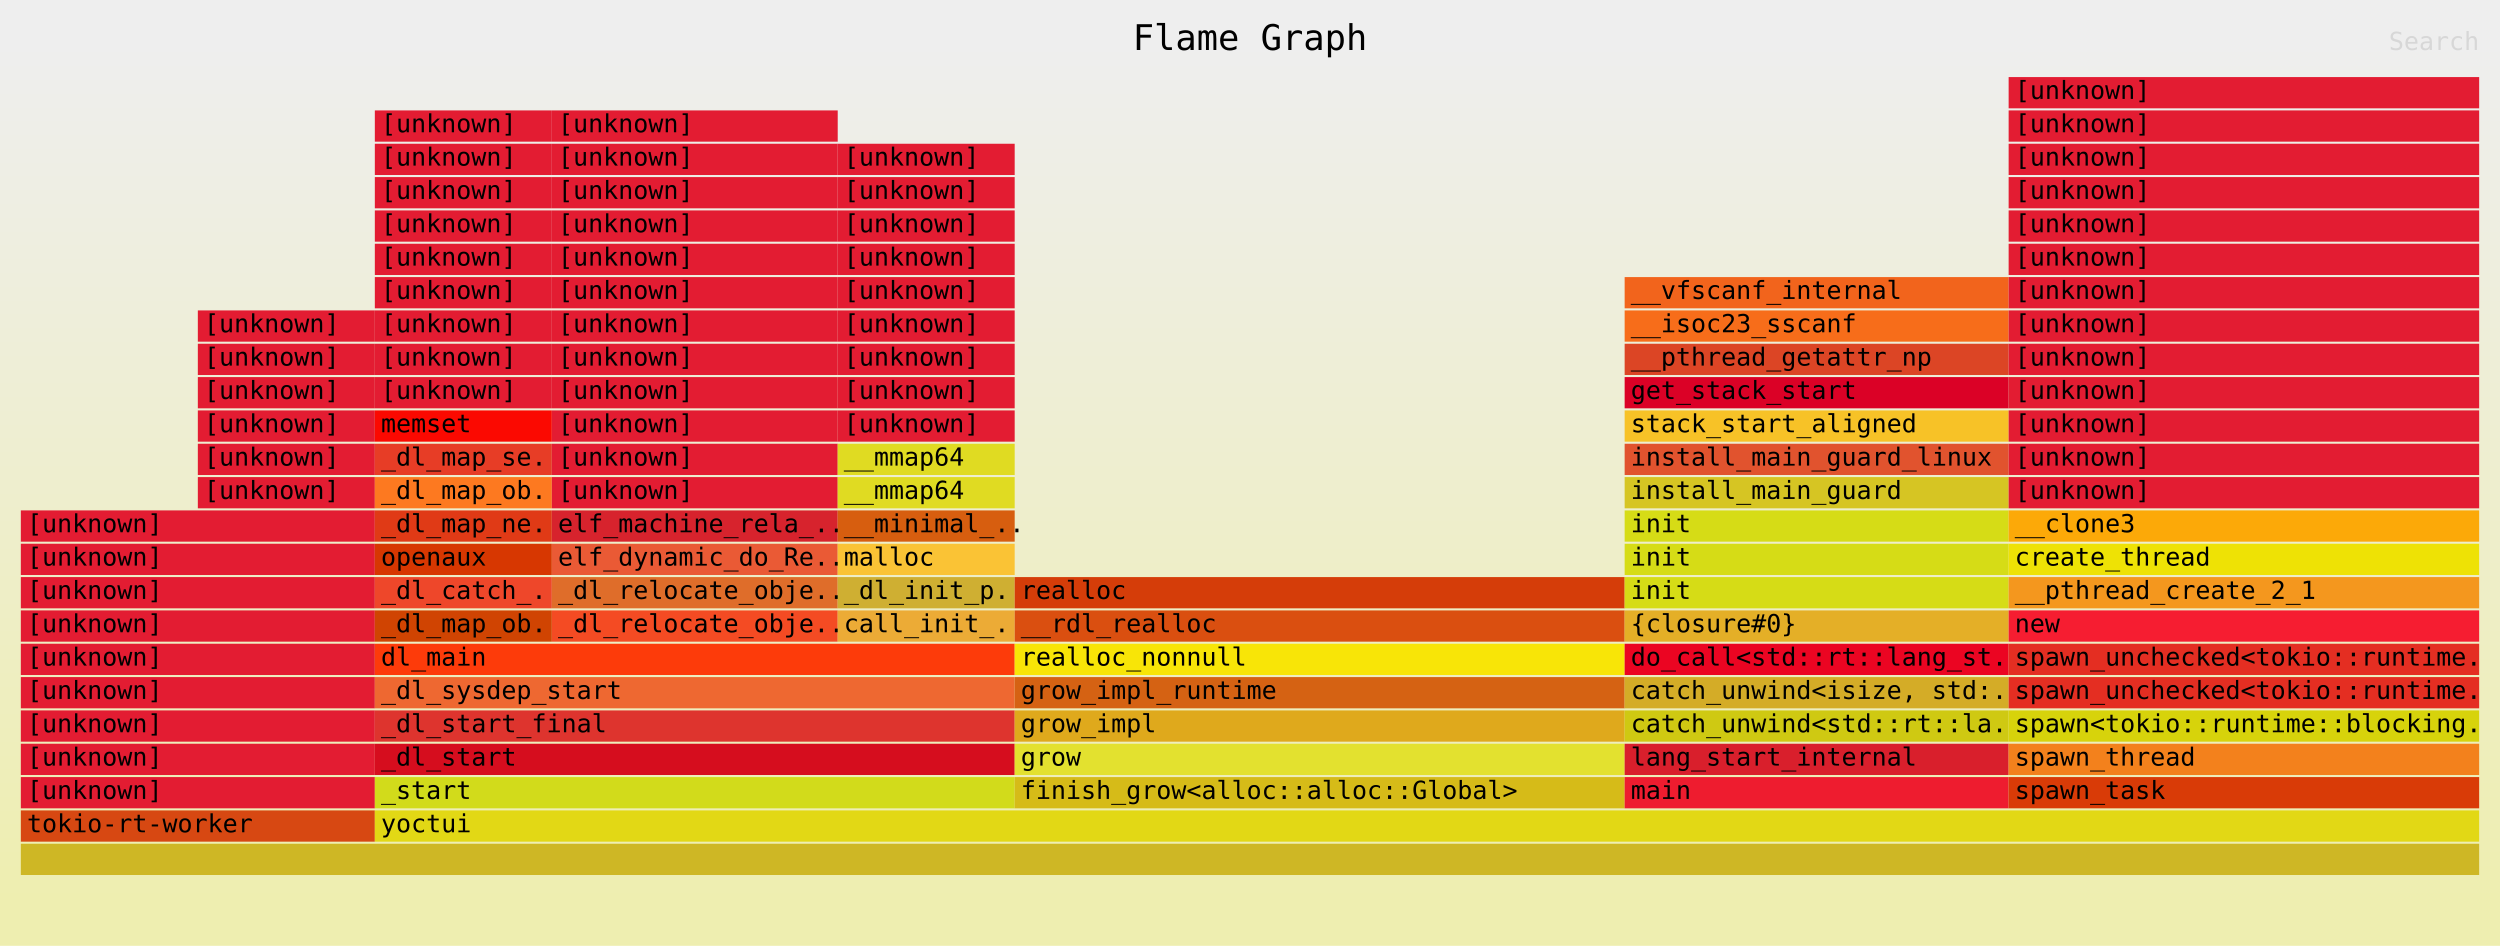
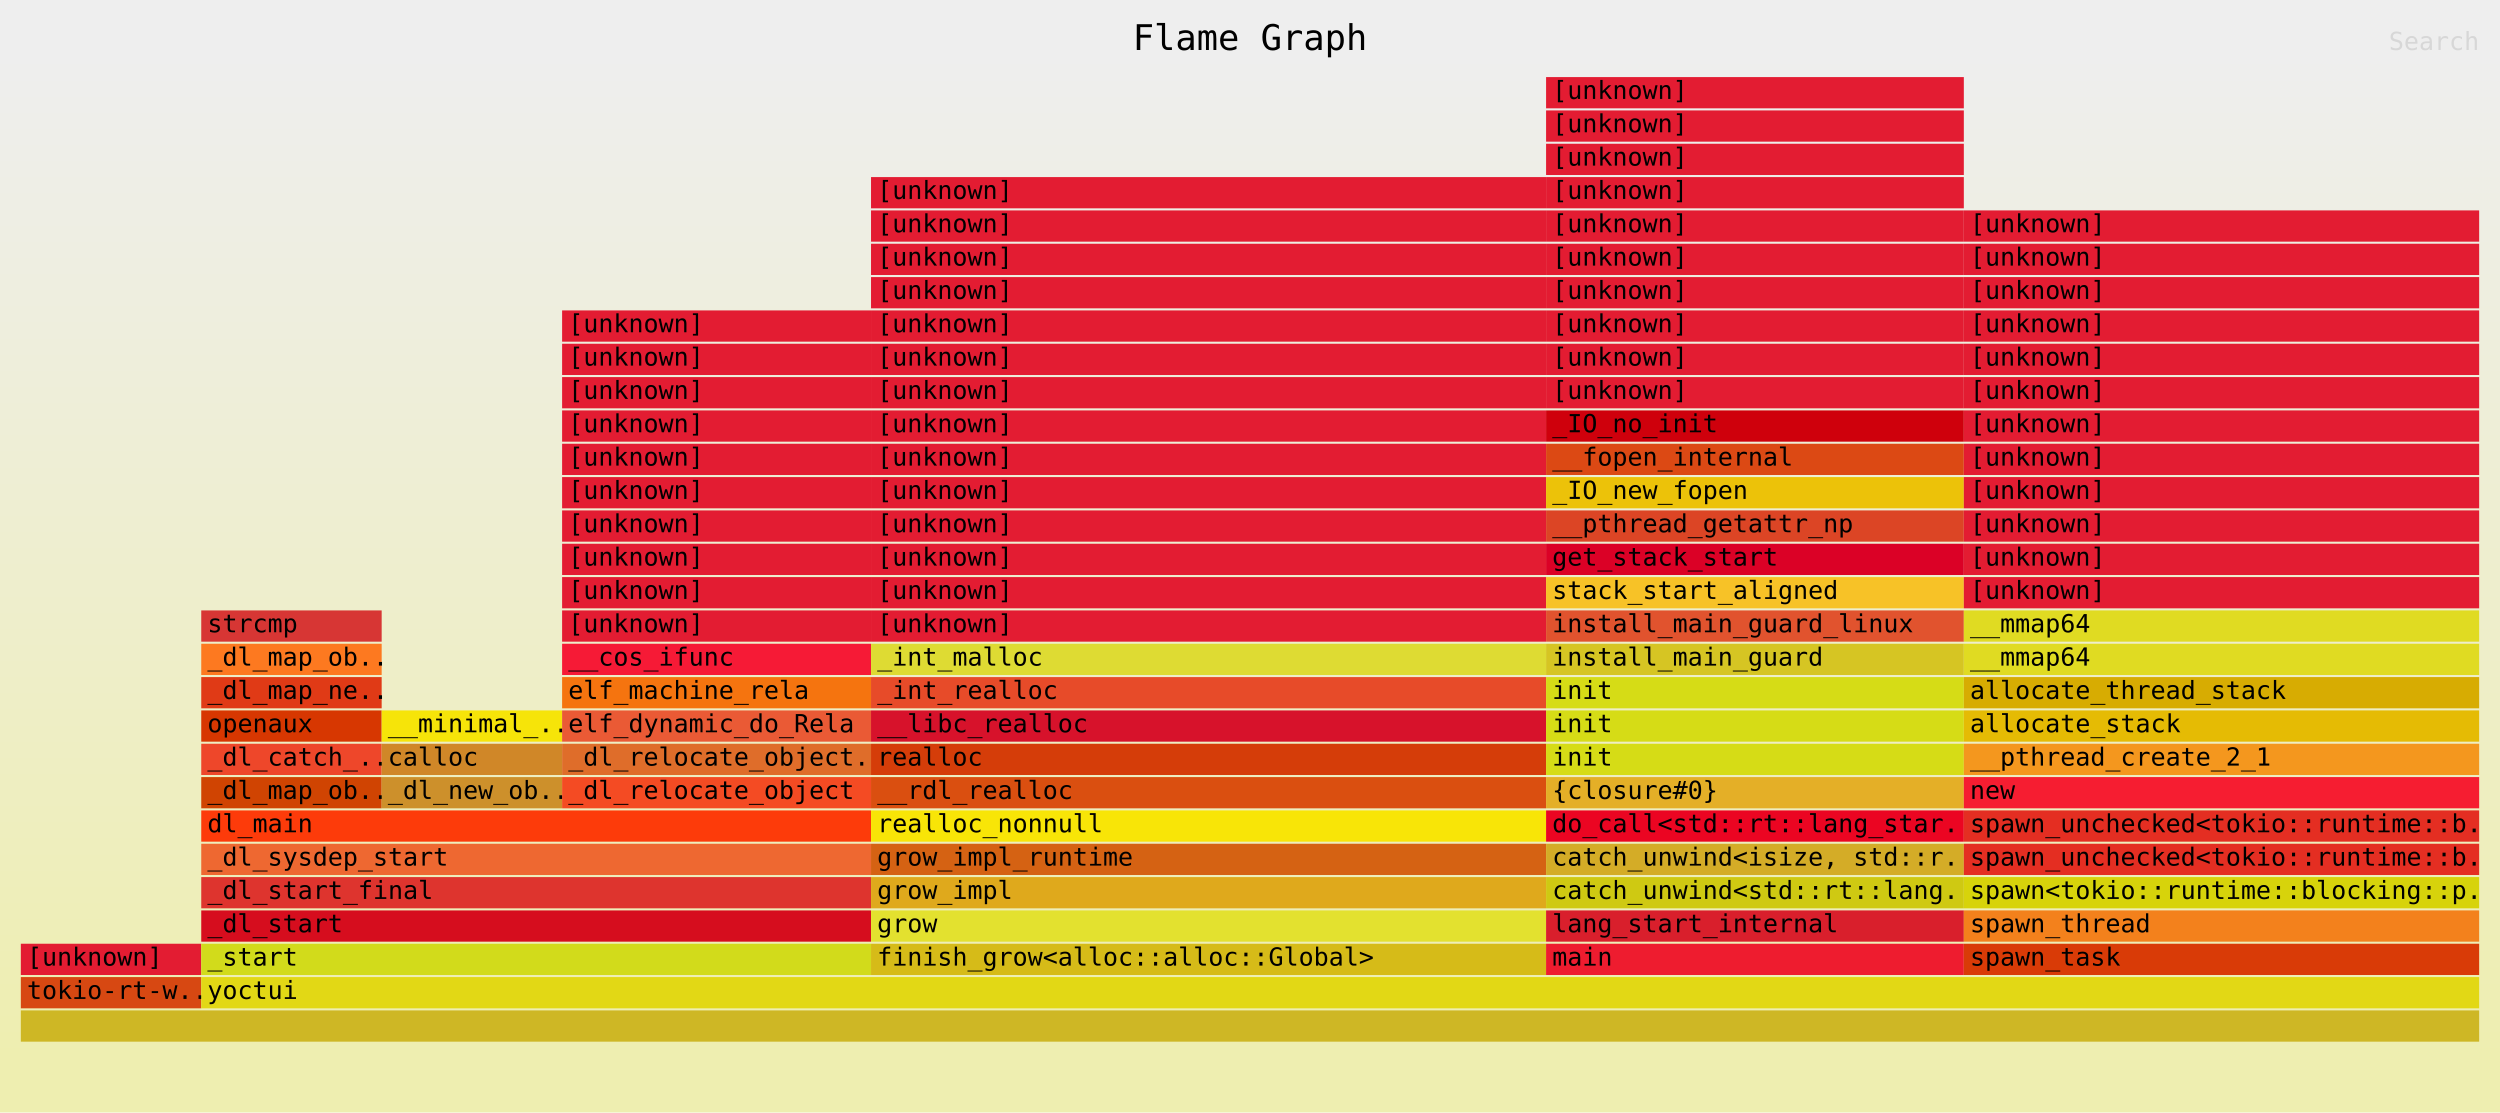
- <svg xmlns="http://www.w3.org/2000/svg" xmlns:ns1="http://github.com/jonhoo/inferno" version="1.1" width="1200" height="454" viewBox="0 0 1200 454">
+ <svg xmlns="http://www.w3.org/2000/svg" xmlns:ns1="http://github.com/jonhoo/inferno" version="1.1" width="1200" height="534" viewBox="0 0 1200 534">
  <defs>
    <linearGradient id="background" y1="0" y2="1" x1="0" x2="0">
      <stop stop-color="#eeeeee" offset="5%" />
      <stop stop-color="#eeeeb0" offset="95%" />
    </linearGradient>
  </defs>
  <style type="text/css">
text { font-family:monospace; font-size:12px }
#title { text-anchor:middle; font-size:17px; }
#matched { text-anchor:end; }
#search { text-anchor:end; opacity:0.1; cursor:pointer; }
#search:hover, #search.show { opacity:1; }
#subtitle { text-anchor:middle; font-color:rgb(160,160,160); }
#unzoom { cursor:pointer; }
#frames &gt; *:hover { stroke:black; stroke-width:0.5; cursor:pointer; }
.hide { display:none; }
.parent { opacity:0.5; }
</style>
-   <rect x="0" y="0" width="100%" height="454" fill="url(#background)" />
+   <rect x="0" y="0" width="100%" height="534" fill="url(#background)" />
  <text id="title" fill="rgb(0,0,0)" x="50%" y="24.00">Flame Graph</text>
-   <text id="details" fill="rgb(0,0,0)" x="10" y="437.00"> </text>
+   <text id="details" fill="rgb(0,0,0)" x="10" y="517.00"> </text>
  <text id="unzoom" class="hide" fill="rgb(0,0,0)" x="10" y="24.00">Reset Zoom</text>
  <text id="search" fill="rgb(0,0,0)" x="1190" y="24.00">Search</text>
-   <text id="matched" fill="rgb(0,0,0)" x="1190" y="437.00"> </text>
-   <svg id="frames" x="10" width="1180" total_samples="6965149">
-     <g>
-       <rect x="0%" y="389" width="14.4%" height="15" fill="rgb(215,72,18)" ns1:x="0" ns1:w="1003008" />
-       <text x="0.25%" y="399.50">tokio-rt-worker</text>
-     </g>
-     <g>
-       <rect x="0%" y="373" width="14.4%" height="15" fill="rgb(227,28,50)" ns1:x="0" ns1:w="1003008" />
-       <text x="0.25%" y="383.50">[unknown]</text>
-     </g>
-     <g>
-       <rect x="0%" y="357" width="14.4%" height="15" fill="rgb(227,28,50)" ns1:x="0" ns1:w="1003008" />
-       <text x="0.25%" y="367.50">[unknown]</text>
-     </g>
-     <g>
-       <rect x="0%" y="341" width="14.4%" height="15" fill="rgb(227,28,50)" ns1:x="0" ns1:w="1003008" />
-       <text x="0.25%" y="351.50">[unknown]</text>
-     </g>
-     <g>
-       <rect x="0%" y="325" width="14.4%" height="15" fill="rgb(227,28,50)" ns1:x="0" ns1:w="1003008" />
-       <text x="0.25%" y="335.50">[unknown]</text>
-     </g>
-     <g>
-       <rect x="0%" y="309" width="14.4%" height="15" fill="rgb(227,28,50)" ns1:x="0" ns1:w="1003008" />
-       <text x="0.25%" y="319.50">[unknown]</text>
-     </g>
-     <g>
-       <rect x="0%" y="293" width="14.4%" height="15" fill="rgb(227,28,50)" ns1:x="0" ns1:w="1003008" />
-       <text x="0.25%" y="303.50">[unknown]</text>
-     </g>
-     <g>
-       <rect x="0%" y="277" width="14.4%" height="15" fill="rgb(227,28,50)" ns1:x="0" ns1:w="1003008" />
-       <text x="0.25%" y="287.50">[unknown]</text>
-     </g>
-     <g>
-       <rect x="0%" y="261" width="14.4%" height="15" fill="rgb(227,28,50)" ns1:x="0" ns1:w="1003008" />
-       <text x="0.25%" y="271.50">[unknown]</text>
-     </g>
-     <g>
-       <rect x="0%" y="245" width="14.4%" height="15" fill="rgb(227,28,50)" ns1:x="0" ns1:w="1003008" />
-       <text x="0.25%" y="255.50">[unknown]</text>
-     </g>
-     <g>
-       <rect x="7.2%" y="229" width="7.2%" height="15" fill="rgb(227,28,50)" ns1:x="501504" ns1:w="501504" />
-       <text x="7.45%" y="239.50">[unknown]</text>
-     </g>
-     <g>
-       <rect x="7.2%" y="213" width="7.2%" height="15" fill="rgb(227,28,50)" ns1:x="501504" ns1:w="501504" />
-       <text x="7.45%" y="223.50">[unknown]</text>
-     </g>
-     <g>
-       <rect x="7.2%" y="197" width="7.2%" height="15" fill="rgb(227,28,50)" ns1:x="501504" ns1:w="501504" />
-       <text x="7.45%" y="207.50">[unknown]</text>
-     </g>
-     <g>
-       <rect x="7.2%" y="181" width="7.2%" height="15" fill="rgb(227,28,50)" ns1:x="501504" ns1:w="501504" />
-       <text x="7.45%" y="191.50">[unknown]</text>
-     </g>
-     <g>
-       <rect x="7.2%" y="165" width="7.2%" height="15" fill="rgb(227,28,50)" ns1:x="501504" ns1:w="501504" />
-       <text x="7.45%" y="175.50">[unknown]</text>
-     </g>
-     <g>
-       <rect x="7.2%" y="149" width="7.2%" height="15" fill="rgb(227,28,50)" ns1:x="501504" ns1:w="501504" />
-       <text x="7.45%" y="159.50">[unknown]</text>
-     </g>
-     <g>
-       <rect x="14.4%" y="293" width="7.2%" height="15" fill="rgb(208,68,2)" ns1:x="1003008" ns1:w="501504" />
-       <text x="14.65%" y="303.50">_dl_map_ob..</text>
-     </g>
-     <g>
-       <rect x="14.4%" y="277" width="7.2%" height="15" fill="rgb(238,71,42)" ns1:x="1003008" ns1:w="501504" />
-       <text x="14.65%" y="287.50">_dl_catch_..</text>
-     </g>
-     <g>
-       <rect x="14.4%" y="261" width="7.2%" height="15" fill="rgb(215,55,1)" ns1:x="1003008" ns1:w="501504" />
-       <text x="14.65%" y="271.50">openaux</text>
-     </g>
-     <g>
-       <rect x="14.4%" y="245" width="7.2%" height="15" fill="rgb(224,58,22)" ns1:x="1003008" ns1:w="501504" />
-       <text x="14.65%" y="255.50">_dl_map_ne..</text>
-     </g>
-     <g>
-       <rect x="14.4%" y="229" width="7.2%" height="15" fill="rgb(253,121,32)" ns1:x="1003008" ns1:w="501504" />
-       <text x="14.65%" y="239.50">_dl_map_ob..</text>
-     </g>
-     <g>
-       <rect x="14.4%" y="213" width="7.2%" height="15" fill="rgb(231,61,38)" ns1:x="1003008" ns1:w="501504" />
-       <text x="14.65%" y="223.50">_dl_map_se..</text>
-     </g>
-     <g>
-       <rect x="14.4%" y="197" width="7.2%" height="15" fill="rgb(251,9,1)" ns1:x="1003008" ns1:w="501504" />
-       <text x="14.65%" y="207.50">memset</text>
-     </g>
-     <g>
-       <rect x="14.4%" y="181" width="7.2%" height="15" fill="rgb(227,28,50)" ns1:x="1003008" ns1:w="501504" />
-       <text x="14.65%" y="191.50">[unknown]</text>
-     </g>
-     <g>
-       <rect x="14.4%" y="165" width="7.2%" height="15" fill="rgb(227,28,50)" ns1:x="1003008" ns1:w="501504" />
-       <text x="14.65%" y="175.50">[unknown]</text>
-     </g>
-     <g>
-       <rect x="14.4%" y="149" width="7.2%" height="15" fill="rgb(227,28,50)" ns1:x="1003008" ns1:w="501504" />
-       <text x="14.65%" y="159.50">[unknown]</text>
-     </g>
-     <g>
-       <rect x="14.4%" y="133" width="7.2%" height="15" fill="rgb(227,28,50)" ns1:x="1003008" ns1:w="501504" />
-       <text x="14.65%" y="143.50">[unknown]</text>
-     </g>
-     <g>
-       <rect x="14.4%" y="117" width="7.2%" height="15" fill="rgb(227,28,50)" ns1:x="1003008" ns1:w="501504" />
-       <text x="14.65%" y="127.50">[unknown]</text>
-     </g>
-     <g>
-       <rect x="14.4%" y="101" width="7.2%" height="15" fill="rgb(227,28,50)" ns1:x="1003008" ns1:w="501504" />
-       <text x="14.65%" y="111.50">[unknown]</text>
-     </g>
-     <g>
-       <rect x="14.4%" y="85" width="7.2%" height="15" fill="rgb(227,28,50)" ns1:x="1003008" ns1:w="501504" />
-       <text x="14.65%" y="95.50">[unknown]</text>
-     </g>
-     <g>
-       <rect x="14.4%" y="69" width="7.2%" height="15" fill="rgb(227,28,50)" ns1:x="1003008" ns1:w="501504" />
-       <text x="14.65%" y="79.50">[unknown]</text>
-     </g>
-     <g>
-       <rect x="14.4%" y="53" width="7.2%" height="15" fill="rgb(227,28,50)" ns1:x="1003008" ns1:w="501504" />
-       <text x="14.65%" y="63.50">[unknown]</text>
-     </g>
-     <g>
-       <rect x="21.601%" y="293" width="11.628%" height="15" fill="rgb(244,75,35)" ns1:x="1504512" ns1:w="809879" />
-       <text x="21.851%" y="303.50">_dl_relocate_obje..</text>
-     </g>
-     <g>
-       <rect x="21.601%" y="277" width="11.628%" height="15" fill="rgb(223,109,42)" ns1:x="1504512" ns1:w="809879" />
-       <text x="21.851%" y="287.50">_dl_relocate_obje..</text>
-     </g>
-     <g>
-       <rect x="21.601%" y="261" width="11.628%" height="15" fill="rgb(234,90,53)" ns1:x="1504512" ns1:w="809879" />
-       <text x="21.851%" y="271.50">elf_dynamic_do_Re..</text>
-     </g>
-     <g>
-       <rect x="21.601%" y="245" width="11.628%" height="15" fill="rgb(215,35,45)" ns1:x="1504512" ns1:w="809879" />
-       <text x="21.851%" y="255.50">elf_machine_rela_..</text>
-     </g>
-     <g>
-       <rect x="21.601%" y="229" width="11.628%" height="15" fill="rgb(227,28,50)" ns1:x="1504512" ns1:w="809879" />
-       <text x="21.851%" y="239.50">[unknown]</text>
-     </g>
-     <g>
-       <rect x="21.601%" y="213" width="11.628%" height="15" fill="rgb(227,28,50)" ns1:x="1504512" ns1:w="809879" />
-       <text x="21.851%" y="223.50">[unknown]</text>
-     </g>
-     <g>
-       <rect x="21.601%" y="197" width="11.628%" height="15" fill="rgb(227,28,50)" ns1:x="1504512" ns1:w="809879" />
-       <text x="21.851%" y="207.50">[unknown]</text>
-     </g>
-     <g>
-       <rect x="21.601%" y="181" width="11.628%" height="15" fill="rgb(227,28,50)" ns1:x="1504512" ns1:w="809879" />
-       <text x="21.851%" y="191.50">[unknown]</text>
-     </g>
-     <g>
-       <rect x="21.601%" y="165" width="11.628%" height="15" fill="rgb(227,28,50)" ns1:x="1504512" ns1:w="809879" />
-       <text x="21.851%" y="175.50">[unknown]</text>
-     </g>
-     <g>
-       <rect x="21.601%" y="149" width="11.628%" height="15" fill="rgb(227,28,50)" ns1:x="1504512" ns1:w="809879" />
-       <text x="21.851%" y="159.50">[unknown]</text>
-     </g>
-     <g>
-       <rect x="21.601%" y="133" width="11.628%" height="15" fill="rgb(227,28,50)" ns1:x="1504512" ns1:w="809879" />
-       <text x="21.851%" y="143.50">[unknown]</text>
-     </g>
-     <g>
-       <rect x="21.601%" y="117" width="11.628%" height="15" fill="rgb(227,28,50)" ns1:x="1504512" ns1:w="809879" />
-       <text x="21.851%" y="127.50">[unknown]</text>
-     </g>
-     <g>
-       <rect x="21.601%" y="101" width="11.628%" height="15" fill="rgb(227,28,50)" ns1:x="1504512" ns1:w="809879" />
-       <text x="21.851%" y="111.50">[unknown]</text>
-     </g>
-     <g>
-       <rect x="21.601%" y="85" width="11.628%" height="15" fill="rgb(227,28,50)" ns1:x="1504512" ns1:w="809879" />
-       <text x="21.851%" y="95.50">[unknown]</text>
-     </g>
-     <g>
-       <rect x="21.601%" y="69" width="11.628%" height="15" fill="rgb(227,28,50)" ns1:x="1504512" ns1:w="809879" />
-       <text x="21.851%" y="79.50">[unknown]</text>
-     </g>
-     <g>
-       <rect x="21.601%" y="53" width="11.628%" height="15" fill="rgb(227,28,50)" ns1:x="1504512" ns1:w="809879" />
-       <text x="21.851%" y="63.50">[unknown]</text>
-     </g>
-     <g>
-       <rect x="14.4%" y="373" width="26.028%" height="15" fill="rgb(210,219,27)" ns1:x="1003008" ns1:w="1812887" />
-       <text x="14.65%" y="383.50">_start</text>
-     </g>
-     <g>
-       <rect x="14.4%" y="357" width="26.028%" height="15" fill="rgb(214,13,30)" ns1:x="1003008" ns1:w="1812887" />
-       <text x="14.65%" y="367.50">_dl_start</text>
-     </g>
-     <g>
-       <rect x="14.4%" y="341" width="26.028%" height="15" fill="rgb(222,52,46)" ns1:x="1003008" ns1:w="1812887" />
-       <text x="14.65%" y="351.50">_dl_start_final</text>
-     </g>
-     <g>
-       <rect x="14.4%" y="325" width="26.028%" height="15" fill="rgb(238,104,49)" ns1:x="1003008" ns1:w="1812887" />
-       <text x="14.65%" y="335.50">_dl_sysdep_start</text>
-     </g>
-     <g>
-       <rect x="14.4%" y="309" width="26.028%" height="15" fill="rgb(253,59,10)" ns1:x="1003008" ns1:w="1812887" />
-       <text x="14.65%" y="319.50">dl_main</text>
-     </g>
-     <g>
-       <rect x="33.228%" y="293" width="7.2%" height="15" fill="rgb(236,171,54)" ns1:x="2314391" ns1:w="501504" />
-       <text x="33.478%" y="303.50">call_init_..</text>
-     </g>
-     <g>
-       <rect x="33.228%" y="277" width="7.2%" height="15" fill="rgb(207,175,50)" ns1:x="2314391" ns1:w="501504" />
-       <text x="33.478%" y="287.50">_dl_init_p..</text>
-     </g>
-     <g>
-       <rect x="33.228%" y="261" width="7.2%" height="15" fill="rgb(250,195,53)" ns1:x="2314391" ns1:w="501504" />
-       <text x="33.478%" y="271.50">malloc</text>
-     </g>
-     <g>
-       <rect x="33.228%" y="245" width="7.2%" height="15" fill="rgb(215,94,15)" ns1:x="2314391" ns1:w="501504" />
-       <text x="33.478%" y="255.50">__minimal_..</text>
-     </g>
-     <g>
-       <rect x="33.228%" y="229" width="7.2%" height="15" fill="rgb(224,219,34)" ns1:x="2314391" ns1:w="501504" />
-       <text x="33.478%" y="239.50">__mmap64</text>
-     </g>
-     <g>
-       <rect x="33.228%" y="213" width="7.2%" height="15" fill="rgb(224,219,34)" ns1:x="2314391" ns1:w="501504" />
-       <text x="33.478%" y="223.50">__mmap64</text>
-     </g>
-     <g>
-       <rect x="33.228%" y="197" width="7.2%" height="15" fill="rgb(227,28,50)" ns1:x="2314391" ns1:w="501504" />
-       <text x="33.478%" y="207.50">[unknown]</text>
-     </g>
-     <g>
-       <rect x="33.228%" y="181" width="7.2%" height="15" fill="rgb(227,28,50)" ns1:x="2314391" ns1:w="501504" />
-       <text x="33.478%" y="191.50">[unknown]</text>
-     </g>
-     <g>
-       <rect x="33.228%" y="165" width="7.2%" height="15" fill="rgb(227,28,50)" ns1:x="2314391" ns1:w="501504" />
-       <text x="33.478%" y="175.50">[unknown]</text>
-     </g>
-     <g>
-       <rect x="33.228%" y="149" width="7.2%" height="15" fill="rgb(227,28,50)" ns1:x="2314391" ns1:w="501504" />
-       <text x="33.478%" y="159.50">[unknown]</text>
-     </g>
-     <g>
-       <rect x="33.228%" y="133" width="7.2%" height="15" fill="rgb(227,28,50)" ns1:x="2314391" ns1:w="501504" />
-       <text x="33.478%" y="143.50">[unknown]</text>
-     </g>
-     <g>
-       <rect x="33.228%" y="117" width="7.2%" height="15" fill="rgb(227,28,50)" ns1:x="2314391" ns1:w="501504" />
-       <text x="33.478%" y="127.50">[unknown]</text>
-     </g>
-     <g>
-       <rect x="33.228%" y="101" width="7.2%" height="15" fill="rgb(227,28,50)" ns1:x="2314391" ns1:w="501504" />
-       <text x="33.478%" y="111.50">[unknown]</text>
-     </g>
-     <g>
-       <rect x="33.228%" y="85" width="7.2%" height="15" fill="rgb(227,28,50)" ns1:x="2314391" ns1:w="501504" />
-       <text x="33.478%" y="95.50">[unknown]</text>
-     </g>
-     <g>
-       <rect x="33.228%" y="69" width="7.2%" height="15" fill="rgb(227,28,50)" ns1:x="2314391" ns1:w="501504" />
-       <text x="33.478%" y="79.50">[unknown]</text>
-     </g>
-     <g>
-       <rect x="40.428%" y="373" width="24.812%" height="15" fill="rgb(214,187,24)" ns1:x="2815895" ns1:w="1728169" />
-       <text x="40.678%" y="383.50">finish_grow&lt;alloc::alloc::Global&gt;</text>
-     </g>
-     <g>
-       <rect x="40.428%" y="357" width="24.812%" height="15" fill="rgb(227,225,47)" ns1:x="2815895" ns1:w="1728169" />
-       <text x="40.678%" y="367.50">grow</text>
-     </g>
-     <g>
-       <rect x="40.428%" y="341" width="24.812%" height="15" fill="rgb(223,169,28)" ns1:x="2815895" ns1:w="1728169" />
-       <text x="40.678%" y="351.50">grow_impl</text>
-     </g>
-     <g>
-       <rect x="40.428%" y="325" width="24.812%" height="15" fill="rgb(213,98,19)" ns1:x="2815895" ns1:w="1728169" />
-       <text x="40.678%" y="335.50">grow_impl_runtime</text>
-     </g>
-     <g>
-       <rect x="40.428%" y="309" width="24.812%" height="15" fill="rgb(248,229,7)" ns1:x="2815895" ns1:w="1728169" />
-       <text x="40.678%" y="319.50">realloc_nonnull</text>
-     </g>
-     <g>
-       <rect x="40.428%" y="293" width="24.812%" height="15" fill="rgb(218,79,16)" ns1:x="2815895" ns1:w="1728169" />
-       <text x="40.678%" y="303.50">__rdl_realloc</text>
-     </g>
-     <g>
-       <rect x="40.428%" y="277" width="24.812%" height="15" fill="rgb(213,61,9)" ns1:x="2815895" ns1:w="1728169" />
-       <text x="40.678%" y="287.50">realloc</text>
-     </g>
-     <g>
-       <rect x="65.24%" y="373" width="15.62%" height="15" fill="rgb(238,28,47)" ns1:x="4544064" ns1:w="1087959" />
-       <text x="65.49%" y="383.50">main</text>
-     </g>
-     <g>
-       <rect x="65.24%" y="357" width="15.62%" height="15" fill="rgb(217,31,44)" ns1:x="4544064" ns1:w="1087959" />
-       <text x="65.49%" y="367.50">lang_start_internal</text>
-     </g>
-     <g>
-       <rect x="65.24%" y="341" width="15.62%" height="15" fill="rgb(207,201,18)" ns1:x="4544064" ns1:w="1087959" />
-       <text x="65.49%" y="351.50">catch_unwind&lt;std::rt::la..</text>
-     </g>
-     <g>
-       <rect x="65.24%" y="325" width="15.62%" height="15" fill="rgb(212,172,39)" ns1:x="4544064" ns1:w="1087959" />
-       <text x="65.49%" y="335.50">catch_unwind&lt;isize, std:..</text>
-     </g>
-     <g>
-       <rect x="65.24%" y="309" width="15.62%" height="15" fill="rgb(235,5,34)" ns1:x="4544064" ns1:w="1087959" />
-       <text x="65.49%" y="319.50">do_call&lt;std::rt::lang_st..</text>
-     </g>
-     <g>
-       <rect x="65.24%" y="293" width="15.62%" height="15" fill="rgb(228,175,39)" ns1:x="4544064" ns1:w="1087959" />
-       <text x="65.49%" y="303.50">{closure#0}</text>
-     </g>
-     <g>
-       <rect x="65.24%" y="277" width="15.62%" height="15" fill="rgb(214,220,22)" ns1:x="4544064" ns1:w="1087959" />
-       <text x="65.49%" y="287.50">init</text>
-     </g>
-     <g>
-       <rect x="65.24%" y="261" width="15.62%" height="15" fill="rgb(214,220,22)" ns1:x="4544064" ns1:w="1087959" />
-       <text x="65.49%" y="271.50">init</text>
-     </g>
-     <g>
-       <rect x="65.24%" y="245" width="15.62%" height="15" fill="rgb(214,220,22)" ns1:x="4544064" ns1:w="1087959" />
-       <text x="65.49%" y="255.50">init</text>
-     </g>
-     <g>
-       <rect x="65.24%" y="229" width="15.62%" height="15" fill="rgb(214,197,35)" ns1:x="4544064" ns1:w="1087959" />
-       <text x="65.49%" y="239.50">install_main_guard</text>
-     </g>
-     <g>
-       <rect x="65.24%" y="213" width="15.62%" height="15" fill="rgb(225,83,46)" ns1:x="4544064" ns1:w="1087959" />
-       <text x="65.49%" y="223.50">install_main_guard_linux</text>
-     </g>
-     <g>
-       <rect x="65.24%" y="197" width="15.62%" height="15" fill="rgb(247,194,39)" ns1:x="4544064" ns1:w="1087959" />
-       <text x="65.49%" y="207.50">stack_start_aligned</text>
-     </g>
-     <g>
-       <rect x="65.24%" y="181" width="15.62%" height="15" fill="rgb(219,1,38)" ns1:x="4544064" ns1:w="1087959" />
-       <text x="65.49%" y="191.50">get_stack_start</text>
-     </g>
-     <g>
-       <rect x="65.24%" y="165" width="15.62%" height="15" fill="rgb(220,69,37)" ns1:x="4544064" ns1:w="1087959" />
-       <text x="65.49%" y="175.50">__pthread_getattr_np</text>
-     </g>
-     <g>
-       <rect x="65.24%" y="149" width="15.62%" height="15" fill="rgb(247,109,26)" ns1:x="4544064" ns1:w="1087959" />
-       <text x="65.49%" y="159.50">__isoc23_sscanf</text>
-     </g>
-     <g>
-       <rect x="65.24%" y="133" width="15.62%" height="15" fill="rgb(242,100,28)" ns1:x="4544064" ns1:w="1087959" />
-       <text x="65.49%" y="143.50">__vfscanf_internal</text>
-     </g>
-     <g>
-       <rect x="0%" y="405" width="100%" height="15" fill="rgb(206,183,37)" ns1:x="0" ns1:w="6965149" />
-       <text x="0.25%" y="415.50" />
-     </g>
-     <g>
-       <rect x="14.4%" y="389" width="85.6%" height="15" fill="rgb(226,216,21)" ns1:x="1003008" ns1:w="5962141" />
-       <text x="14.65%" y="399.50">yoctui</text>
-     </g>
-     <g>
-       <rect x="80.86%" y="373" width="19.14%" height="15" fill="rgb(217,59,7)" ns1:x="5632023" ns1:w="1333126" />
-       <text x="81.11%" y="383.50">spawn_task</text>
-     </g>
-     <g>
-       <rect x="80.86%" y="357" width="19.14%" height="15" fill="rgb(243,129,28)" ns1:x="5632023" ns1:w="1333126" />
-       <text x="81.11%" y="367.50">spawn_thread</text>
-     </g>
-     <g>
-       <rect x="80.86%" y="341" width="19.14%" height="15" fill="rgb(215,211,11)" ns1:x="5632023" ns1:w="1333126" />
-       <text x="81.11%" y="351.50">spawn&lt;tokio::runtime::blocking..</text>
-     </g>
-     <g>
-       <rect x="80.86%" y="325" width="19.14%" height="15" fill="rgb(228,46,34)" ns1:x="5632023" ns1:w="1333126" />
-       <text x="81.11%" y="335.50">spawn_unchecked&lt;tokio::runtime..</text>
-     </g>
-     <g>
-       <rect x="80.86%" y="309" width="19.14%" height="15" fill="rgb(228,46,34)" ns1:x="5632023" ns1:w="1333126" />
-       <text x="81.11%" y="319.50">spawn_unchecked&lt;tokio::runtime..</text>
-     </g>
-     <g>
-       <rect x="80.86%" y="293" width="19.14%" height="15" fill="rgb(246,29,49)" ns1:x="5632023" ns1:w="1333126" />
-       <text x="81.11%" y="303.50">new</text>
-     </g>
-     <g>
-       <rect x="80.86%" y="277" width="19.14%" height="15" fill="rgb(244,151,30)" ns1:x="5632023" ns1:w="1333126" />
-       <text x="81.11%" y="287.50">__pthread_create_2_1</text>
-     </g>
-     <g>
-       <rect x="80.86%" y="261" width="19.14%" height="15" fill="rgb(238,226,5)" ns1:x="5632023" ns1:w="1333126" />
-       <text x="81.11%" y="271.50">create_thread</text>
-     </g>
-     <g>
-       <rect x="80.86%" y="245" width="19.14%" height="15" fill="rgb(252,169,8)" ns1:x="5632023" ns1:w="1333126" />
-       <text x="81.11%" y="255.50">__clone3</text>
-     </g>
-     <g>
-       <rect x="80.86%" y="229" width="19.14%" height="15" fill="rgb(227,28,50)" ns1:x="5632023" ns1:w="1333126" />
-       <text x="81.11%" y="239.50">[unknown]</text>
-     </g>
-     <g>
-       <rect x="80.86%" y="213" width="19.14%" height="15" fill="rgb(227,28,50)" ns1:x="5632023" ns1:w="1333126" />
-       <text x="81.11%" y="223.50">[unknown]</text>
-     </g>
-     <g>
-       <rect x="80.86%" y="197" width="19.14%" height="15" fill="rgb(227,28,50)" ns1:x="5632023" ns1:w="1333126" />
-       <text x="81.11%" y="207.50">[unknown]</text>
-     </g>
-     <g>
-       <rect x="80.86%" y="181" width="19.14%" height="15" fill="rgb(227,28,50)" ns1:x="5632023" ns1:w="1333126" />
-       <text x="81.11%" y="191.50">[unknown]</text>
-     </g>
-     <g>
-       <rect x="80.86%" y="165" width="19.14%" height="15" fill="rgb(227,28,50)" ns1:x="5632023" ns1:w="1333126" />
-       <text x="81.11%" y="175.50">[unknown]</text>
-     </g>
-     <g>
-       <rect x="80.86%" y="149" width="19.14%" height="15" fill="rgb(227,28,50)" ns1:x="5632023" ns1:w="1333126" />
-       <text x="81.11%" y="159.50">[unknown]</text>
-     </g>
-     <g>
-       <rect x="80.86%" y="133" width="19.14%" height="15" fill="rgb(227,28,50)" ns1:x="5632023" ns1:w="1333126" />
-       <text x="81.11%" y="143.50">[unknown]</text>
-     </g>
-     <g>
-       <rect x="80.86%" y="117" width="19.14%" height="15" fill="rgb(227,28,50)" ns1:x="5632023" ns1:w="1333126" />
-       <text x="81.11%" y="127.50">[unknown]</text>
-     </g>
-     <g>
-       <rect x="80.86%" y="101" width="19.14%" height="15" fill="rgb(227,28,50)" ns1:x="5632023" ns1:w="1333126" />
-       <text x="81.11%" y="111.50">[unknown]</text>
-     </g>
-     <g>
-       <rect x="80.86%" y="85" width="19.14%" height="15" fill="rgb(227,28,50)" ns1:x="5632023" ns1:w="1333126" />
-       <text x="81.11%" y="95.50">[unknown]</text>
-     </g>
-     <g>
-       <rect x="80.86%" y="69" width="19.14%" height="15" fill="rgb(227,28,50)" ns1:x="5632023" ns1:w="1333126" />
-       <text x="81.11%" y="79.50">[unknown]</text>
-     </g>
-     <g>
-       <rect x="80.86%" y="53" width="19.14%" height="15" fill="rgb(227,28,50)" ns1:x="5632023" ns1:w="1333126" />
-       <text x="81.11%" y="63.50">[unknown]</text>
-     </g>
-     <g>
-       <rect x="80.86%" y="37" width="19.14%" height="15" fill="rgb(227,28,50)" ns1:x="5632023" ns1:w="1333126" />
-       <text x="81.11%" y="47.50">[unknown]</text>
+   <text id="matched" fill="rgb(0,0,0)" x="1190" y="517.00"> </text>
+   <svg id="frames" x="10" width="1180" total_samples="6833038">
+     <g>
+       <rect x="0%" y="469" width="7.339%" height="15" fill="rgb(215,72,18)" ns1:x="0" ns1:w="501504" />
+       <text x="0.25%" y="479.50">tokio-rt-w..</text>
+     </g>
+     <g>
+       <rect x="0%" y="453" width="7.339%" height="15" fill="rgb(227,28,50)" ns1:x="0" ns1:w="501504" />
+       <text x="0.25%" y="463.50">[unknown]</text>
+     </g>
+     <g>
+       <rect x="7.339%" y="373" width="7.339%" height="15" fill="rgb(208,68,2)" ns1:x="501504" ns1:w="501504" />
+       <text x="7.589%" y="383.50">_dl_map_ob..</text>
+     </g>
+     <g>
+       <rect x="7.339%" y="357" width="7.339%" height="15" fill="rgb(238,71,42)" ns1:x="501504" ns1:w="501504" />
+       <text x="7.589%" y="367.50">_dl_catch_..</text>
+     </g>
+     <g>
+       <rect x="7.339%" y="341" width="7.339%" height="15" fill="rgb(215,55,1)" ns1:x="501504" ns1:w="501504" />
+       <text x="7.589%" y="351.50">openaux</text>
+     </g>
+     <g>
+       <rect x="7.339%" y="325" width="7.339%" height="15" fill="rgb(224,58,22)" ns1:x="501504" ns1:w="501504" />
+       <text x="7.589%" y="335.50">_dl_map_ne..</text>
+     </g>
+     <g>
+       <rect x="7.339%" y="309" width="7.339%" height="15" fill="rgb(253,121,32)" ns1:x="501504" ns1:w="501504" />
+       <text x="7.589%" y="319.50">_dl_map_ob..</text>
+     </g>
+     <g>
+       <rect x="7.339%" y="293" width="7.339%" height="15" fill="rgb(215,54,52)" ns1:x="501504" ns1:w="501504" />
+       <text x="7.589%" y="303.50">strcmp</text>
+     </g>
+     <g>
+       <rect x="14.679%" y="373" width="7.339%" height="15" fill="rgb(205,144,43)" ns1:x="1003008" ns1:w="501504" />
+       <text x="14.929%" y="383.50">_dl_new_ob..</text>
+     </g>
+     <g>
+       <rect x="14.679%" y="357" width="7.339%" height="15" fill="rgb(208,135,40)" ns1:x="1003008" ns1:w="501504" />
+       <text x="14.929%" y="367.50">calloc</text>
+     </g>
+     <g>
+       <rect x="14.679%" y="341" width="7.339%" height="15" fill="rgb(246,228,9)" ns1:x="1003008" ns1:w="501504" />
+       <text x="14.929%" y="351.50">__minimal_..</text>
+     </g>
+     <g>
+       <rect x="7.339%" y="453" width="27.244%" height="15" fill="rgb(210,219,27)" ns1:x="501504" ns1:w="1861629" />
+       <text x="7.589%" y="463.50">_start</text>
+     </g>
+     <g>
+       <rect x="7.339%" y="437" width="27.244%" height="15" fill="rgb(214,13,30)" ns1:x="501504" ns1:w="1861629" />
+       <text x="7.589%" y="447.50">_dl_start</text>
+     </g>
+     <g>
+       <rect x="7.339%" y="421" width="27.244%" height="15" fill="rgb(222,52,46)" ns1:x="501504" ns1:w="1861629" />
+       <text x="7.589%" y="431.50">_dl_start_final</text>
+     </g>
+     <g>
+       <rect x="7.339%" y="405" width="27.244%" height="15" fill="rgb(238,104,49)" ns1:x="501504" ns1:w="1861629" />
+       <text x="7.589%" y="415.50">_dl_sysdep_start</text>
+     </g>
+     <g>
+       <rect x="7.339%" y="389" width="27.244%" height="15" fill="rgb(253,59,10)" ns1:x="501504" ns1:w="1861629" />
+       <text x="7.589%" y="399.50">dl_main</text>
+     </g>
+     <g>
+       <rect x="22.018%" y="373" width="12.566%" height="15" fill="rgb(244,75,35)" ns1:x="1504512" ns1:w="858621" />
+       <text x="22.268%" y="383.50">_dl_relocate_object</text>
+     </g>
+     <g>
+       <rect x="22.018%" y="357" width="12.566%" height="15" fill="rgb(223,109,42)" ns1:x="1504512" ns1:w="858621" />
+       <text x="22.268%" y="367.50">_dl_relocate_object..</text>
+     </g>
+     <g>
+       <rect x="22.018%" y="341" width="12.566%" height="15" fill="rgb(234,90,53)" ns1:x="1504512" ns1:w="858621" />
+       <text x="22.268%" y="351.50">elf_dynamic_do_Rela</text>
+     </g>
+     <g>
+       <rect x="22.018%" y="325" width="12.566%" height="15" fill="rgb(245,116,15)" ns1:x="1504512" ns1:w="858621" />
+       <text x="22.268%" y="335.50">elf_machine_rela</text>
+     </g>
+     <g>
+       <rect x="22.018%" y="309" width="12.566%" height="15" fill="rgb(246,26,54)" ns1:x="1504512" ns1:w="858621" />
+       <text x="22.268%" y="319.50">__cos_ifunc</text>
+     </g>
+     <g>
+       <rect x="22.018%" y="293" width="12.566%" height="15" fill="rgb(227,28,50)" ns1:x="1504512" ns1:w="858621" />
+       <text x="22.268%" y="303.50">[unknown]</text>
+     </g>
+     <g>
+       <rect x="22.018%" y="277" width="12.566%" height="15" fill="rgb(227,28,50)" ns1:x="1504512" ns1:w="858621" />
+       <text x="22.268%" y="287.50">[unknown]</text>
+     </g>
+     <g>
+       <rect x="22.018%" y="261" width="12.566%" height="15" fill="rgb(227,28,50)" ns1:x="1504512" ns1:w="858621" />
+       <text x="22.268%" y="271.50">[unknown]</text>
+     </g>
+     <g>
+       <rect x="22.018%" y="245" width="12.566%" height="15" fill="rgb(227,28,50)" ns1:x="1504512" ns1:w="858621" />
+       <text x="22.268%" y="255.50">[unknown]</text>
+     </g>
+     <g>
+       <rect x="22.018%" y="229" width="12.566%" height="15" fill="rgb(227,28,50)" ns1:x="1504512" ns1:w="858621" />
+       <text x="22.268%" y="239.50">[unknown]</text>
+     </g>
+     <g>
+       <rect x="22.018%" y="213" width="12.566%" height="15" fill="rgb(227,28,50)" ns1:x="1504512" ns1:w="858621" />
+       <text x="22.268%" y="223.50">[unknown]</text>
+     </g>
+     <g>
+       <rect x="22.018%" y="197" width="12.566%" height="15" fill="rgb(227,28,50)" ns1:x="1504512" ns1:w="858621" />
+       <text x="22.268%" y="207.50">[unknown]</text>
+     </g>
+     <g>
+       <rect x="22.018%" y="181" width="12.566%" height="15" fill="rgb(227,28,50)" ns1:x="1504512" ns1:w="858621" />
+       <text x="22.268%" y="191.50">[unknown]</text>
+     </g>
+     <g>
+       <rect x="22.018%" y="165" width="12.566%" height="15" fill="rgb(227,28,50)" ns1:x="1504512" ns1:w="858621" />
+       <text x="22.268%" y="175.50">[unknown]</text>
+     </g>
+     <g>
+       <rect x="22.018%" y="149" width="12.566%" height="15" fill="rgb(227,28,50)" ns1:x="1504512" ns1:w="858621" />
+       <text x="22.268%" y="159.50">[unknown]</text>
+     </g>
+     <g>
+       <rect x="34.584%" y="453" width="27.46%" height="15" fill="rgb(214,187,24)" ns1:x="2363133" ns1:w="1876363" />
+       <text x="34.834%" y="463.50">finish_grow&lt;alloc::alloc::Global&gt;</text>
+     </g>
+     <g>
+       <rect x="34.584%" y="437" width="27.46%" height="15" fill="rgb(227,225,47)" ns1:x="2363133" ns1:w="1876363" />
+       <text x="34.834%" y="447.50">grow</text>
+     </g>
+     <g>
+       <rect x="34.584%" y="421" width="27.46%" height="15" fill="rgb(223,169,28)" ns1:x="2363133" ns1:w="1876363" />
+       <text x="34.834%" y="431.50">grow_impl</text>
+     </g>
+     <g>
+       <rect x="34.584%" y="405" width="27.46%" height="15" fill="rgb(213,98,19)" ns1:x="2363133" ns1:w="1876363" />
+       <text x="34.834%" y="415.50">grow_impl_runtime</text>
+     </g>
+     <g>
+       <rect x="34.584%" y="389" width="27.46%" height="15" fill="rgb(248,229,7)" ns1:x="2363133" ns1:w="1876363" />
+       <text x="34.834%" y="399.50">realloc_nonnull</text>
+     </g>
+     <g>
+       <rect x="34.584%" y="373" width="27.46%" height="15" fill="rgb(218,79,16)" ns1:x="2363133" ns1:w="1876363" />
+       <text x="34.834%" y="383.50">__rdl_realloc</text>
+     </g>
+     <g>
+       <rect x="34.584%" y="357" width="27.46%" height="15" fill="rgb(213,61,9)" ns1:x="2363133" ns1:w="1876363" />
+       <text x="34.834%" y="367.50">realloc</text>
+     </g>
+     <g>
+       <rect x="34.584%" y="341" width="27.46%" height="15" fill="rgb(215,18,43)" ns1:x="2363133" ns1:w="1876363" />
+       <text x="34.834%" y="351.50">__libc_realloc</text>
+     </g>
+     <g>
+       <rect x="34.584%" y="325" width="27.46%" height="15" fill="rgb(231,75,41)" ns1:x="2363133" ns1:w="1876363" />
+       <text x="34.834%" y="335.50">_int_realloc</text>
+     </g>
+     <g>
+       <rect x="34.584%" y="309" width="27.46%" height="15" fill="rgb(222,219,51)" ns1:x="2363133" ns1:w="1876363" />
+       <text x="34.834%" y="319.50">_int_malloc</text>
+     </g>
+     <g>
+       <rect x="34.584%" y="293" width="27.46%" height="15" fill="rgb(227,28,50)" ns1:x="2363133" ns1:w="1876363" />
+       <text x="34.834%" y="303.50">[unknown]</text>
+     </g>
+     <g>
+       <rect x="34.584%" y="277" width="27.46%" height="15" fill="rgb(227,28,50)" ns1:x="2363133" ns1:w="1876363" />
+       <text x="34.834%" y="287.50">[unknown]</text>
+     </g>
+     <g>
+       <rect x="34.584%" y="261" width="27.46%" height="15" fill="rgb(227,28,50)" ns1:x="2363133" ns1:w="1876363" />
+       <text x="34.834%" y="271.50">[unknown]</text>
+     </g>
+     <g>
+       <rect x="34.584%" y="245" width="27.46%" height="15" fill="rgb(227,28,50)" ns1:x="2363133" ns1:w="1876363" />
+       <text x="34.834%" y="255.50">[unknown]</text>
+     </g>
+     <g>
+       <rect x="34.584%" y="229" width="27.46%" height="15" fill="rgb(227,28,50)" ns1:x="2363133" ns1:w="1876363" />
+       <text x="34.834%" y="239.50">[unknown]</text>
+     </g>
+     <g>
+       <rect x="34.584%" y="213" width="27.46%" height="15" fill="rgb(227,28,50)" ns1:x="2363133" ns1:w="1876363" />
+       <text x="34.834%" y="223.50">[unknown]</text>
+     </g>
+     <g>
+       <rect x="34.584%" y="197" width="27.46%" height="15" fill="rgb(227,28,50)" ns1:x="2363133" ns1:w="1876363" />
+       <text x="34.834%" y="207.50">[unknown]</text>
+     </g>
+     <g>
+       <rect x="34.584%" y="181" width="27.46%" height="15" fill="rgb(227,28,50)" ns1:x="2363133" ns1:w="1876363" />
+       <text x="34.834%" y="191.50">[unknown]</text>
+     </g>
+     <g>
+       <rect x="34.584%" y="165" width="27.46%" height="15" fill="rgb(227,28,50)" ns1:x="2363133" ns1:w="1876363" />
+       <text x="34.834%" y="175.50">[unknown]</text>
+     </g>
+     <g>
+       <rect x="34.584%" y="149" width="27.46%" height="15" fill="rgb(227,28,50)" ns1:x="2363133" ns1:w="1876363" />
+       <text x="34.834%" y="159.50">[unknown]</text>
+     </g>
+     <g>
+       <rect x="34.584%" y="133" width="27.46%" height="15" fill="rgb(227,28,50)" ns1:x="2363133" ns1:w="1876363" />
+       <text x="34.834%" y="143.50">[unknown]</text>
+     </g>
+     <g>
+       <rect x="34.584%" y="117" width="27.46%" height="15" fill="rgb(227,28,50)" ns1:x="2363133" ns1:w="1876363" />
+       <text x="34.834%" y="127.50">[unknown]</text>
+     </g>
+     <g>
+       <rect x="34.584%" y="101" width="27.46%" height="15" fill="rgb(227,28,50)" ns1:x="2363133" ns1:w="1876363" />
+       <text x="34.834%" y="111.50">[unknown]</text>
+     </g>
+     <g>
+       <rect x="34.584%" y="85" width="27.46%" height="15" fill="rgb(227,28,50)" ns1:x="2363133" ns1:w="1876363" />
+       <text x="34.834%" y="95.50">[unknown]</text>
+     </g>
+     <g>
+       <rect x="62.044%" y="453" width="16.993%" height="15" fill="rgb(238,28,47)" ns1:x="4239496" ns1:w="1161137" />
+       <text x="62.294%" y="463.50">main</text>
+     </g>
+     <g>
+       <rect x="62.044%" y="437" width="16.993%" height="15" fill="rgb(217,31,44)" ns1:x="4239496" ns1:w="1161137" />
+       <text x="62.294%" y="447.50">lang_start_internal</text>
+     </g>
+     <g>
+       <rect x="62.044%" y="421" width="16.993%" height="15" fill="rgb(207,201,18)" ns1:x="4239496" ns1:w="1161137" />
+       <text x="62.294%" y="431.50">catch_unwind&lt;std::rt::lang..</text>
+     </g>
+     <g>
+       <rect x="62.044%" y="405" width="16.993%" height="15" fill="rgb(212,172,39)" ns1:x="4239496" ns1:w="1161137" />
+       <text x="62.294%" y="415.50">catch_unwind&lt;isize, std::r..</text>
+     </g>
+     <g>
+       <rect x="62.044%" y="389" width="16.993%" height="15" fill="rgb(235,5,34)" ns1:x="4239496" ns1:w="1161137" />
+       <text x="62.294%" y="399.50">do_call&lt;std::rt::lang_star..</text>
+     </g>
+     <g>
+       <rect x="62.044%" y="373" width="16.993%" height="15" fill="rgb(228,175,39)" ns1:x="4239496" ns1:w="1161137" />
+       <text x="62.294%" y="383.50">{closure#0}</text>
+     </g>
+     <g>
+       <rect x="62.044%" y="357" width="16.993%" height="15" fill="rgb(214,220,22)" ns1:x="4239496" ns1:w="1161137" />
+       <text x="62.294%" y="367.50">init</text>
+     </g>
+     <g>
+       <rect x="62.044%" y="341" width="16.993%" height="15" fill="rgb(214,220,22)" ns1:x="4239496" ns1:w="1161137" />
+       <text x="62.294%" y="351.50">init</text>
+     </g>
+     <g>
+       <rect x="62.044%" y="325" width="16.993%" height="15" fill="rgb(214,220,22)" ns1:x="4239496" ns1:w="1161137" />
+       <text x="62.294%" y="335.50">init</text>
+     </g>
+     <g>
+       <rect x="62.044%" y="309" width="16.993%" height="15" fill="rgb(214,197,35)" ns1:x="4239496" ns1:w="1161137" />
+       <text x="62.294%" y="319.50">install_main_guard</text>
+     </g>
+     <g>
+       <rect x="62.044%" y="293" width="16.993%" height="15" fill="rgb(225,83,46)" ns1:x="4239496" ns1:w="1161137" />
+       <text x="62.294%" y="303.50">install_main_guard_linux</text>
+     </g>
+     <g>
+       <rect x="62.044%" y="277" width="16.993%" height="15" fill="rgb(247,194,39)" ns1:x="4239496" ns1:w="1161137" />
+       <text x="62.294%" y="287.50">stack_start_aligned</text>
+     </g>
+     <g>
+       <rect x="62.044%" y="261" width="16.993%" height="15" fill="rgb(219,1,38)" ns1:x="4239496" ns1:w="1161137" />
+       <text x="62.294%" y="271.50">get_stack_start</text>
+     </g>
+     <g>
+       <rect x="62.044%" y="245" width="16.993%" height="15" fill="rgb(220,69,37)" ns1:x="4239496" ns1:w="1161137" />
+       <text x="62.294%" y="255.50">__pthread_getattr_np</text>
+     </g>
+     <g>
+       <rect x="62.044%" y="229" width="16.993%" height="15" fill="rgb(236,194,9)" ns1:x="4239496" ns1:w="1161137" />
+       <text x="62.294%" y="239.50">_IO_new_fopen</text>
+     </g>
+     <g>
+       <rect x="62.044%" y="213" width="16.993%" height="15" fill="rgb(220,73,20)" ns1:x="4239496" ns1:w="1161137" />
+       <text x="62.294%" y="223.50">__fopen_internal</text>
+     </g>
+     <g>
+       <rect x="62.044%" y="197" width="16.993%" height="15" fill="rgb(207,0,12)" ns1:x="4239496" ns1:w="1161137" />
+       <text x="62.294%" y="207.50">_IO_no_init</text>
+     </g>
+     <g>
+       <rect x="62.044%" y="181" width="16.993%" height="15" fill="rgb(227,28,50)" ns1:x="4239496" ns1:w="1161137" />
+       <text x="62.294%" y="191.50">[unknown]</text>
+     </g>
+     <g>
+       <rect x="62.044%" y="165" width="16.993%" height="15" fill="rgb(227,28,50)" ns1:x="4239496" ns1:w="1161137" />
+       <text x="62.294%" y="175.50">[unknown]</text>
+     </g>
+     <g>
+       <rect x="62.044%" y="149" width="16.993%" height="15" fill="rgb(227,28,50)" ns1:x="4239496" ns1:w="1161137" />
+       <text x="62.294%" y="159.50">[unknown]</text>
+     </g>
+     <g>
+       <rect x="62.044%" y="133" width="16.993%" height="15" fill="rgb(227,28,50)" ns1:x="4239496" ns1:w="1161137" />
+       <text x="62.294%" y="143.50">[unknown]</text>
+     </g>
+     <g>
+       <rect x="62.044%" y="117" width="16.993%" height="15" fill="rgb(227,28,50)" ns1:x="4239496" ns1:w="1161137" />
+       <text x="62.294%" y="127.50">[unknown]</text>
+     </g>
+     <g>
+       <rect x="62.044%" y="101" width="16.993%" height="15" fill="rgb(227,28,50)" ns1:x="4239496" ns1:w="1161137" />
+       <text x="62.294%" y="111.50">[unknown]</text>
+     </g>
+     <g>
+       <rect x="62.044%" y="85" width="16.993%" height="15" fill="rgb(227,28,50)" ns1:x="4239496" ns1:w="1161137" />
+       <text x="62.294%" y="95.50">[unknown]</text>
+     </g>
+     <g>
+       <rect x="62.044%" y="69" width="16.993%" height="15" fill="rgb(227,28,50)" ns1:x="4239496" ns1:w="1161137" />
+       <text x="62.294%" y="79.50">[unknown]</text>
+     </g>
+     <g>
+       <rect x="62.044%" y="53" width="16.993%" height="15" fill="rgb(227,28,50)" ns1:x="4239496" ns1:w="1161137" />
+       <text x="62.294%" y="63.50">[unknown]</text>
+     </g>
+     <g>
+       <rect x="62.044%" y="37" width="16.993%" height="15" fill="rgb(227,28,50)" ns1:x="4239496" ns1:w="1161137" />
+       <text x="62.294%" y="47.50">[unknown]</text>
+     </g>
+     <g>
+       <rect x="0%" y="485" width="100%" height="15" fill="rgb(206,183,37)" ns1:x="0" ns1:w="6833038" />
+       <text x="0.25%" y="495.50" />
+     </g>
+     <g>
+       <rect x="7.339%" y="469" width="92.661%" height="15" fill="rgb(226,216,21)" ns1:x="501504" ns1:w="6331534" />
+       <text x="7.589%" y="479.50">yoctui</text>
+     </g>
+     <g>
+       <rect x="79.037%" y="453" width="20.963%" height="15" fill="rgb(217,59,7)" ns1:x="5400633" ns1:w="1432405" />
+       <text x="79.287%" y="463.50">spawn_task</text>
+     </g>
+     <g>
+       <rect x="79.037%" y="437" width="20.963%" height="15" fill="rgb(243,129,28)" ns1:x="5400633" ns1:w="1432405" />
+       <text x="79.287%" y="447.50">spawn_thread</text>
+     </g>
+     <g>
+       <rect x="79.037%" y="421" width="20.963%" height="15" fill="rgb(215,211,11)" ns1:x="5400633" ns1:w="1432405" />
+       <text x="79.287%" y="431.50">spawn&lt;tokio::runtime::blocking::p..</text>
+     </g>
+     <g>
+       <rect x="79.037%" y="405" width="20.963%" height="15" fill="rgb(228,46,34)" ns1:x="5400633" ns1:w="1432405" />
+       <text x="79.287%" y="415.50">spawn_unchecked&lt;tokio::runtime::b..</text>
+     </g>
+     <g>
+       <rect x="79.037%" y="389" width="20.963%" height="15" fill="rgb(228,46,34)" ns1:x="5400633" ns1:w="1432405" />
+       <text x="79.287%" y="399.50">spawn_unchecked&lt;tokio::runtime::b..</text>
+     </g>
+     <g>
+       <rect x="79.037%" y="373" width="20.963%" height="15" fill="rgb(246,29,49)" ns1:x="5400633" ns1:w="1432405" />
+       <text x="79.287%" y="383.50">new</text>
+     </g>
+     <g>
+       <rect x="79.037%" y="357" width="20.963%" height="15" fill="rgb(244,151,30)" ns1:x="5400633" ns1:w="1432405" />
+       <text x="79.287%" y="367.50">__pthread_create_2_1</text>
+     </g>
+     <g>
+       <rect x="79.037%" y="341" width="20.963%" height="15" fill="rgb(229,187,4)" ns1:x="5400633" ns1:w="1432405" />
+       <text x="79.287%" y="351.50">allocate_stack</text>
+     </g>
+     <g>
+       <rect x="79.037%" y="325" width="20.963%" height="15" fill="rgb(215,172,2)" ns1:x="5400633" ns1:w="1432405" />
+       <text x="79.287%" y="335.50">allocate_thread_stack</text>
+     </g>
+     <g>
+       <rect x="79.037%" y="309" width="20.963%" height="15" fill="rgb(224,219,34)" ns1:x="5400633" ns1:w="1432405" />
+       <text x="79.287%" y="319.50">__mmap64</text>
+     </g>
+     <g>
+       <rect x="79.037%" y="293" width="20.963%" height="15" fill="rgb(224,219,34)" ns1:x="5400633" ns1:w="1432405" />
+       <text x="79.287%" y="303.50">__mmap64</text>
+     </g>
+     <g>
+       <rect x="79.037%" y="277" width="20.963%" height="15" fill="rgb(227,28,50)" ns1:x="5400633" ns1:w="1432405" />
+       <text x="79.287%" y="287.50">[unknown]</text>
+     </g>
+     <g>
+       <rect x="79.037%" y="261" width="20.963%" height="15" fill="rgb(227,28,50)" ns1:x="5400633" ns1:w="1432405" />
+       <text x="79.287%" y="271.50">[unknown]</text>
+     </g>
+     <g>
+       <rect x="79.037%" y="245" width="20.963%" height="15" fill="rgb(227,28,50)" ns1:x="5400633" ns1:w="1432405" />
+       <text x="79.287%" y="255.50">[unknown]</text>
+     </g>
+     <g>
+       <rect x="79.037%" y="229" width="20.963%" height="15" fill="rgb(227,28,50)" ns1:x="5400633" ns1:w="1432405" />
+       <text x="79.287%" y="239.50">[unknown]</text>
+     </g>
+     <g>
+       <rect x="79.037%" y="213" width="20.963%" height="15" fill="rgb(227,28,50)" ns1:x="5400633" ns1:w="1432405" />
+       <text x="79.287%" y="223.50">[unknown]</text>
+     </g>
+     <g>
+       <rect x="79.037%" y="197" width="20.963%" height="15" fill="rgb(227,28,50)" ns1:x="5400633" ns1:w="1432405" />
+       <text x="79.287%" y="207.50">[unknown]</text>
+     </g>
+     <g>
+       <rect x="79.037%" y="181" width="20.963%" height="15" fill="rgb(227,28,50)" ns1:x="5400633" ns1:w="1432405" />
+       <text x="79.287%" y="191.50">[unknown]</text>
+     </g>
+     <g>
+       <rect x="79.037%" y="165" width="20.963%" height="15" fill="rgb(227,28,50)" ns1:x="5400633" ns1:w="1432405" />
+       <text x="79.287%" y="175.50">[unknown]</text>
+     </g>
+     <g>
+       <rect x="79.037%" y="149" width="20.963%" height="15" fill="rgb(227,28,50)" ns1:x="5400633" ns1:w="1432405" />
+       <text x="79.287%" y="159.50">[unknown]</text>
+     </g>
+     <g>
+       <rect x="79.037%" y="133" width="20.963%" height="15" fill="rgb(227,28,50)" ns1:x="5400633" ns1:w="1432405" />
+       <text x="79.287%" y="143.50">[unknown]</text>
+     </g>
+     <g>
+       <rect x="79.037%" y="117" width="20.963%" height="15" fill="rgb(227,28,50)" ns1:x="5400633" ns1:w="1432405" />
+       <text x="79.287%" y="127.50">[unknown]</text>
+     </g>
+     <g>
+       <rect x="79.037%" y="101" width="20.963%" height="15" fill="rgb(227,28,50)" ns1:x="5400633" ns1:w="1432405" />
+       <text x="79.287%" y="111.50">[unknown]</text>
    </g>
  </svg>
</svg>
